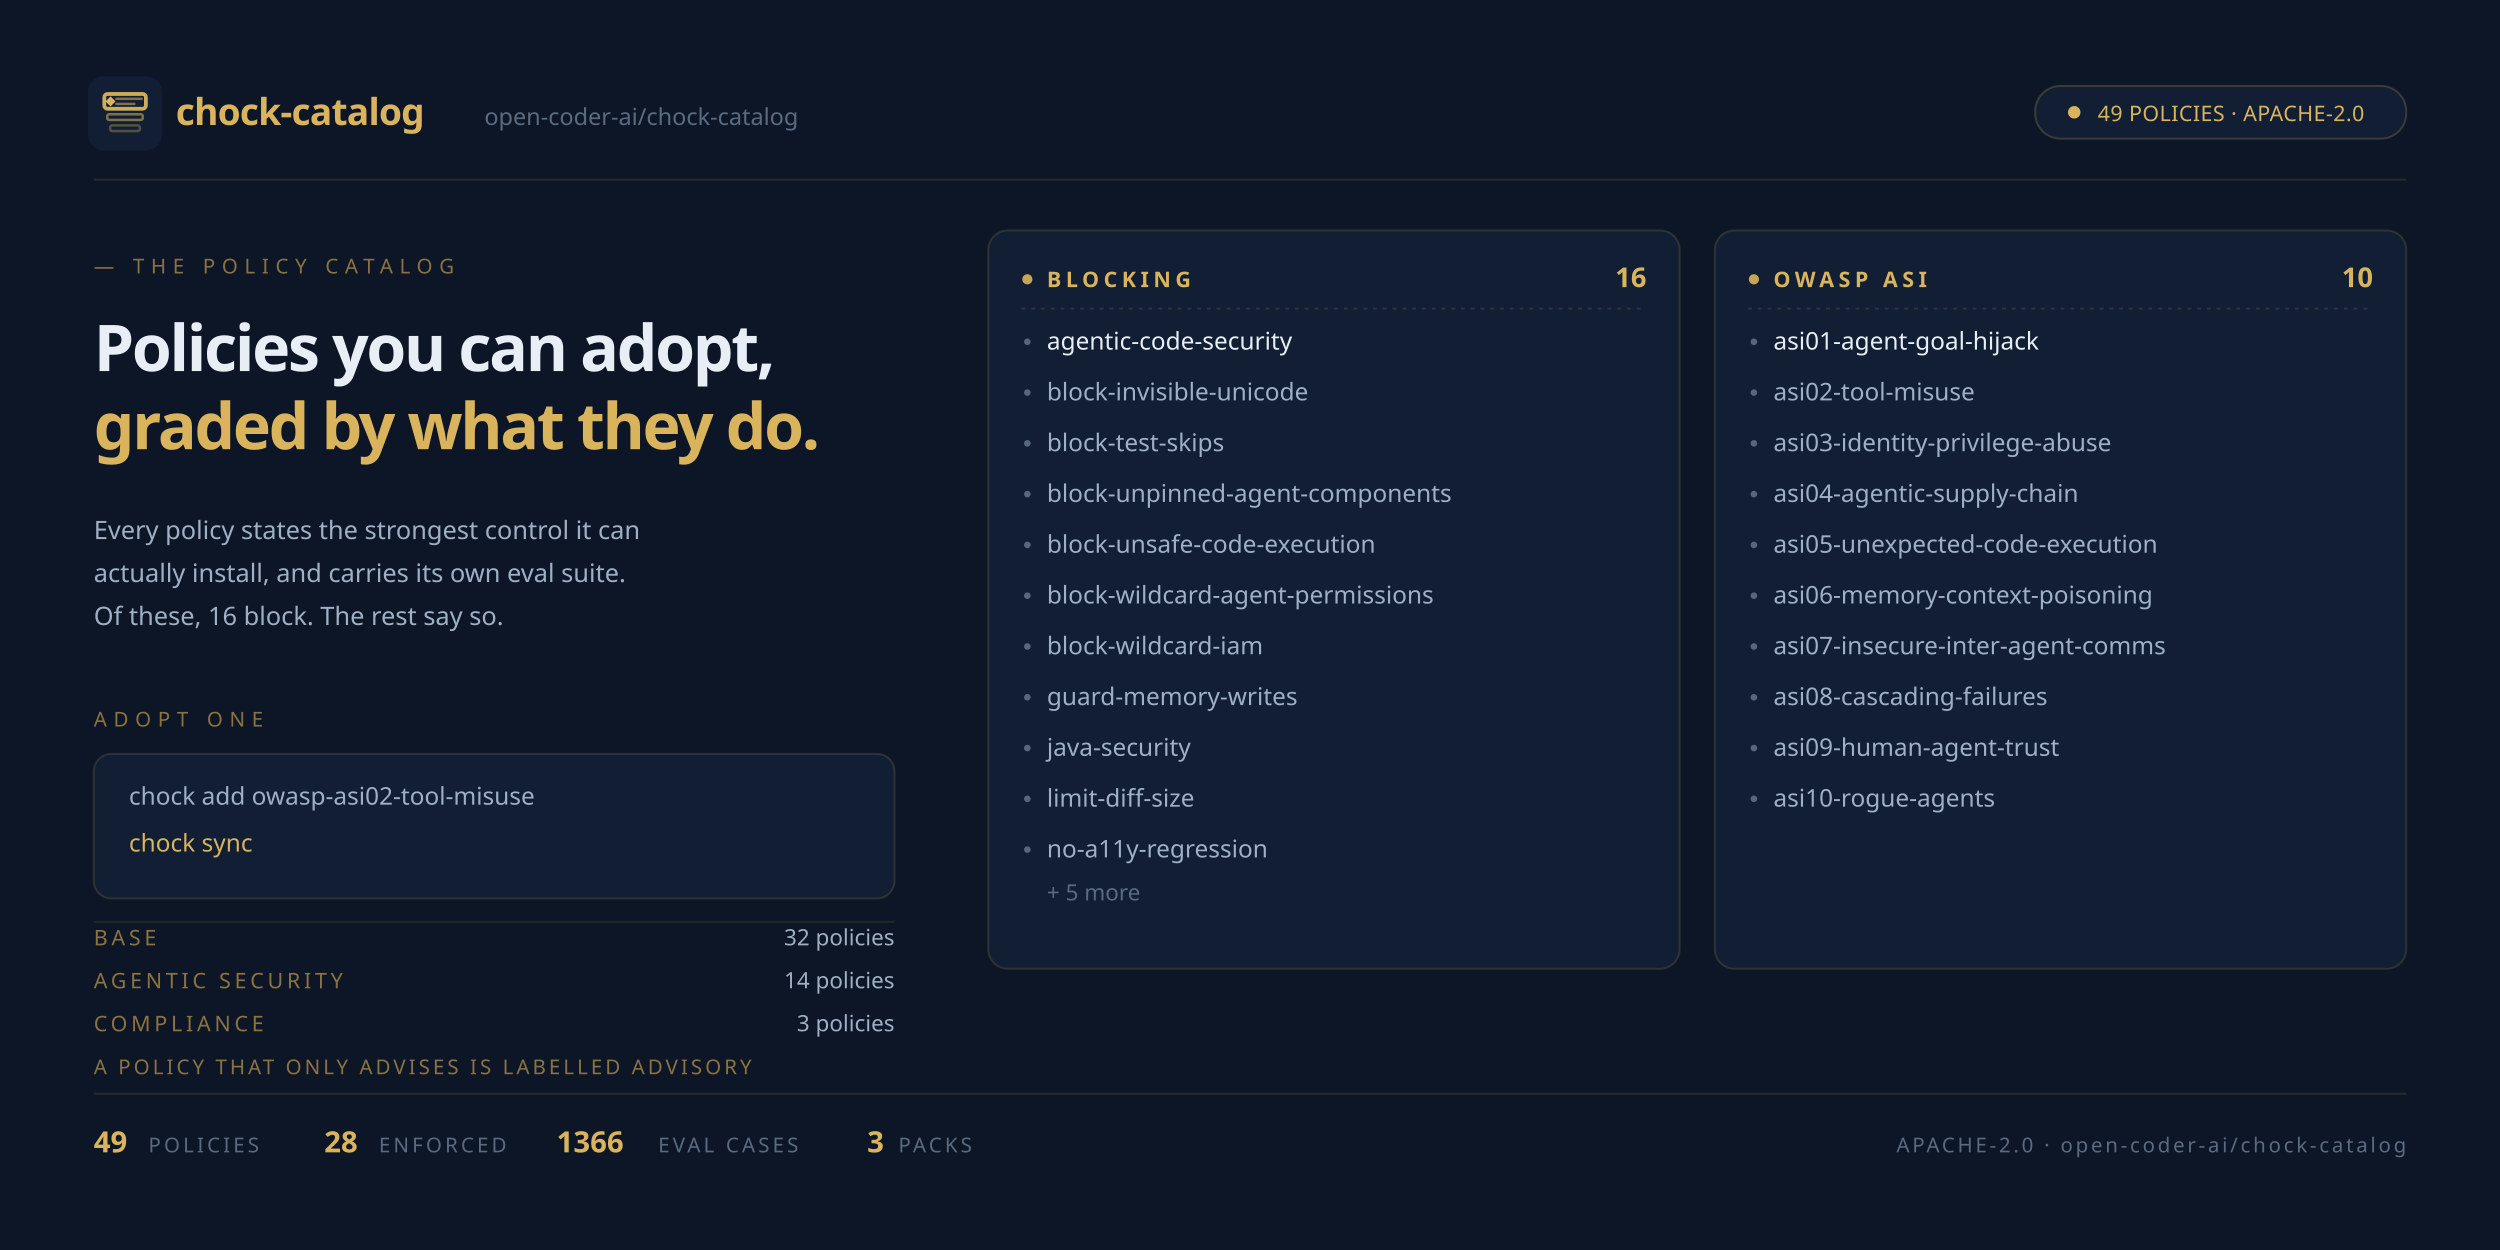
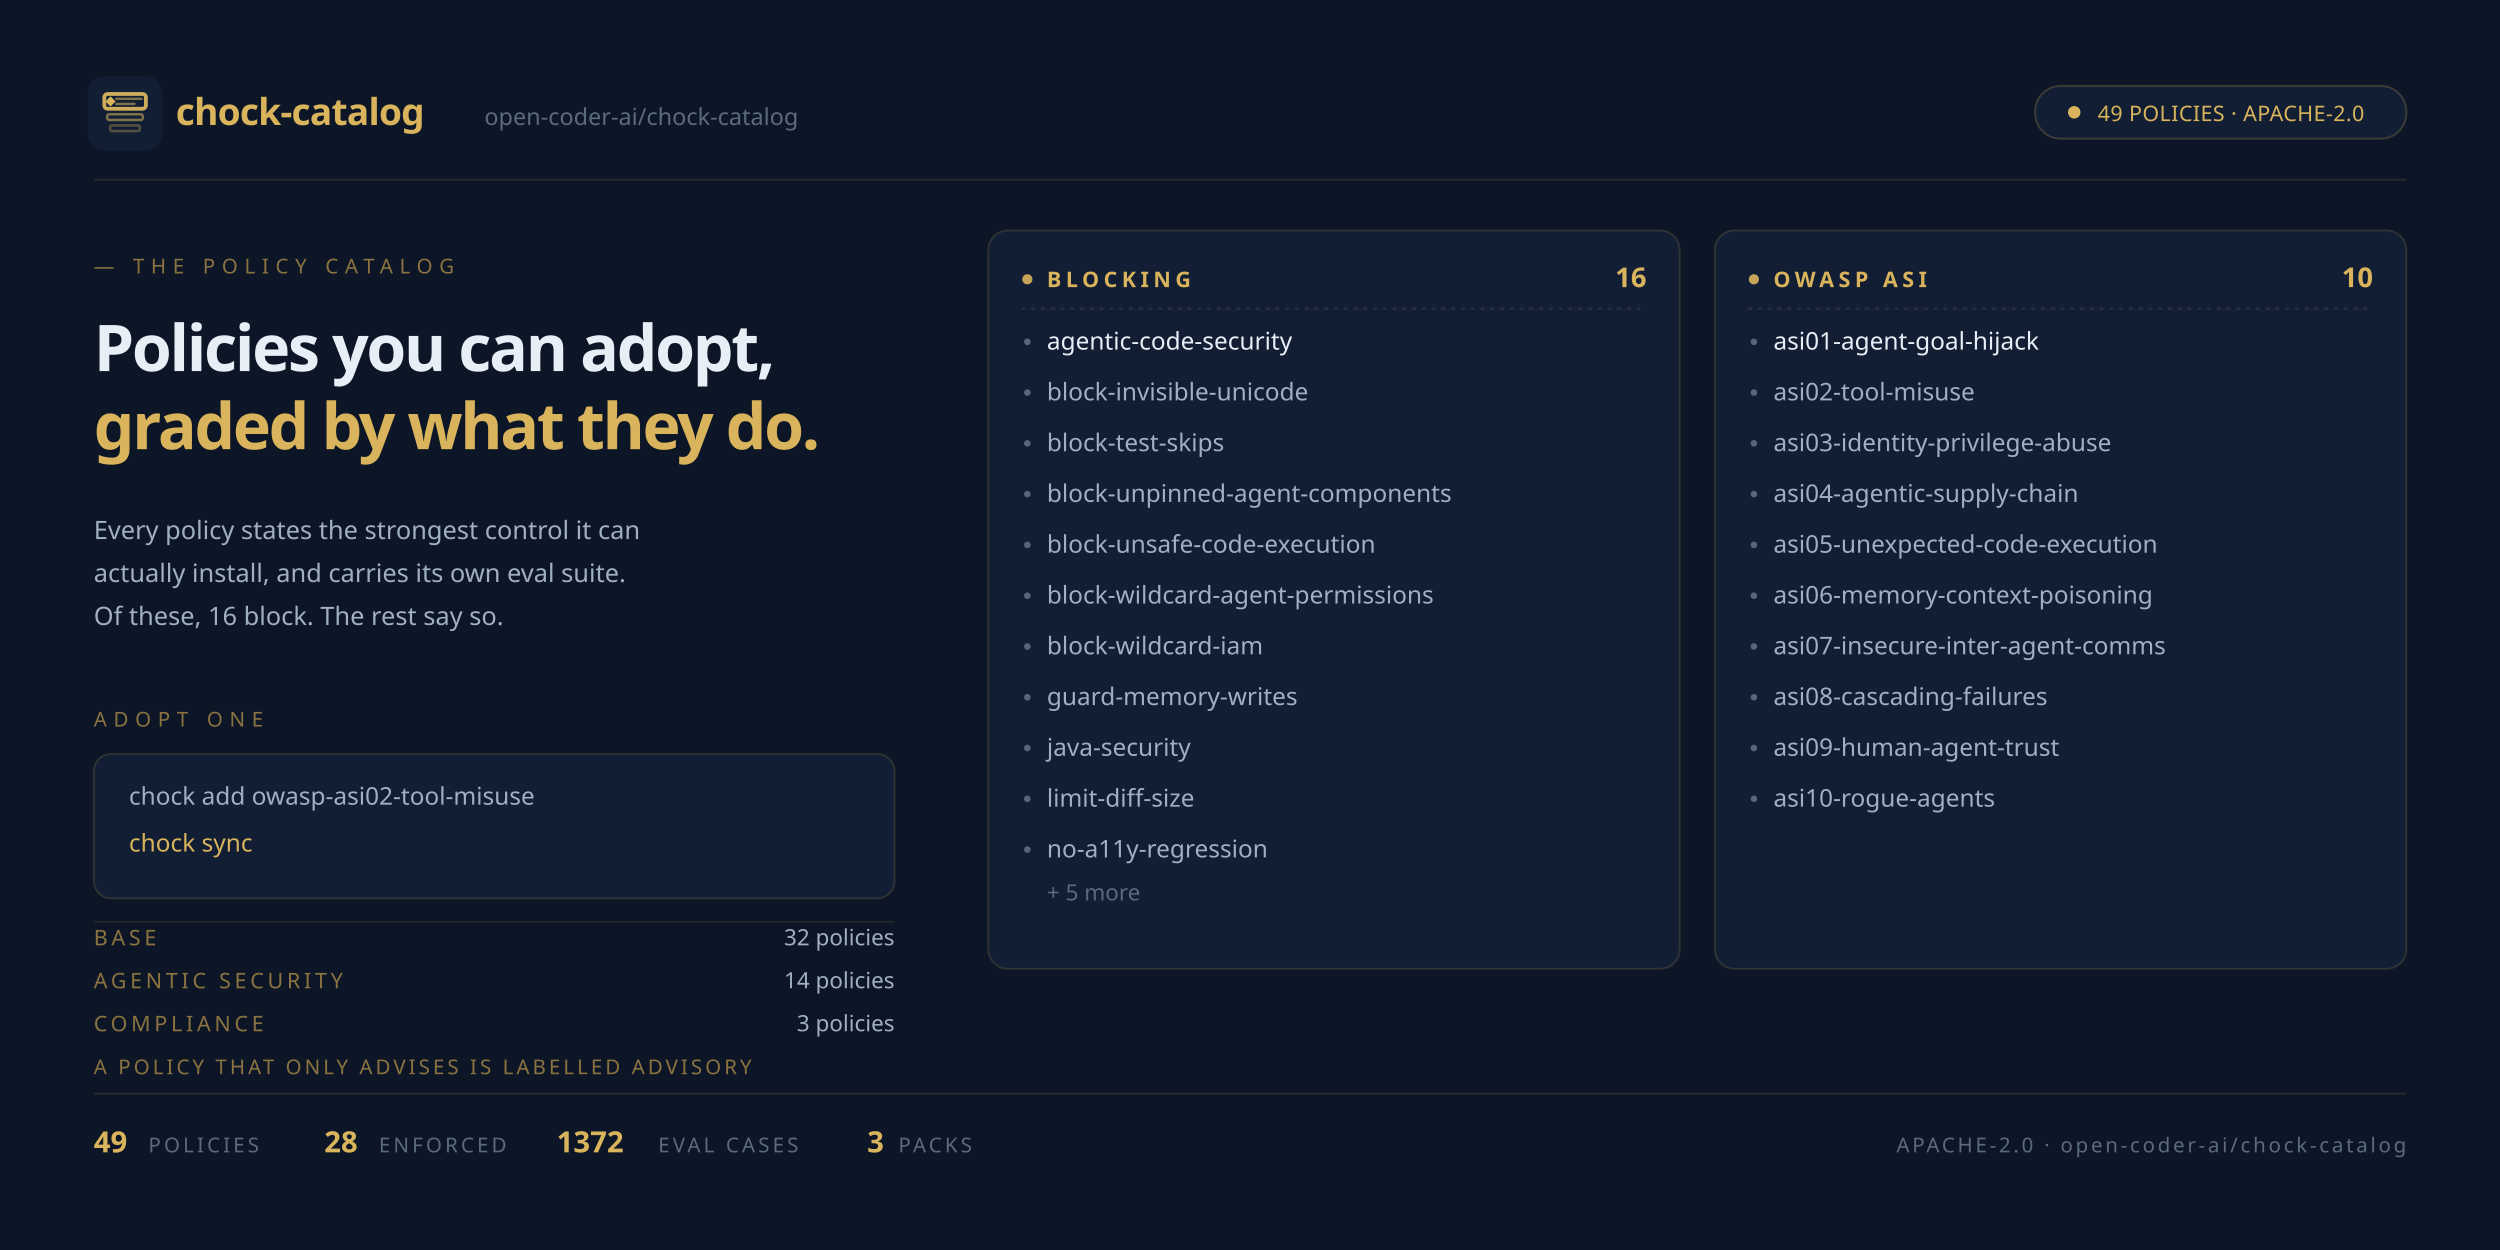
- <svg xmlns="http://www.w3.org/2000/svg" width="1280" height="640" viewBox="0 0 1280 640" role="img" aria-label="chock-catalog — the policy catalog for chock: policies you can adopt, graded by what they actually enforce. 49 policies across 3 packs (agentic-security 14, base 32, compliance 3); 28 enforced (19 at commit, 9 at pre-tool-use) and 21 advisory; 1366 eval cases. The 16 blocking policies: agentic-code-security, block-invisible-unicode, block-test-skips, block-unpinned-agent-components, block-unsafe-code-execution, block-wildcard-agent-permissions, block-wildcard-iam, guard-memory-writes, java-security, limit-diff-size, no-a11y-regression, pin-github-actions, protect-main-branch, protect-test-integrity, scan-secrets, verify-dependency-exists. Full OWASP Agentic Security Initiative top ten coverage, ASI01 through ASI10. Apache-2.0.">
+ <svg xmlns="http://www.w3.org/2000/svg" width="1280" height="640" viewBox="0 0 1280 640" role="img" aria-label="chock-catalog — the policy catalog for chock: policies you can adopt, graded by what they actually enforce. 49 policies across 3 packs (agentic-security 14, base 32, compliance 3); 28 enforced (19 at commit, 9 at pre-tool-use) and 21 advisory; 1372 eval cases. The 16 blocking policies: agentic-code-security, block-invisible-unicode, block-test-skips, block-unpinned-agent-components, block-unsafe-code-execution, block-wildcard-agent-permissions, block-wildcard-iam, guard-memory-writes, java-security, limit-diff-size, no-a11y-regression, pin-github-actions, protect-main-branch, protect-test-integrity, scan-secrets, verify-dependency-exists. Full OWASP Agentic Security Initiative top ten coverage, ASI01 through ASI10. Apache-2.0.">
  <rect width="1280" height="640" fill="#0D1626" />
  <rect x="45.0" y="39.0" width="38" height="38" rx="8.4" fill="#111E33" />
  <rect x="56.4" y="64.2" width="15.2" height="2.9" rx="1.0" fill="none" stroke="#D9B45C" stroke-width="1.29" stroke-opacity="0.34" />
  <rect x="54.9" y="58.5" width="18.2" height="2.9" rx="1.0" fill="none" stroke="#D9B45C" stroke-width="1.29" stroke-opacity="0.55" />
  <rect x="53.4" y="48.1" width="21.3" height="7.6" rx="1.7" fill="none" stroke="#D9B45C" stroke-width="1.94" stroke-opacity="0.95" />
  <rect x="54.77" y="50.10" width="3.65" height="3.65" transform="rotate(45 56.59 51.92)" fill="#D9B45C" />
  <line x1="59.6" y1="50.6" x2="72.5" y2="50.6" stroke="#D9B45C" stroke-width="1.29" stroke-opacity="0.55" stroke-linecap="round" />
  <line x1="59.6" y1="53.2" x2="68.8" y2="53.2" stroke="#D9B45C" stroke-width="1.29" stroke-opacity="0.55" stroke-linecap="round" />
  <text x="90" y="64" font-family="Geist Mono" font-size="19" font-weight="700" letter-spacing="-0.4" fill="#D9B45C">chock-catalog</text>
  <text x="248" y="64" font-family="Geist Mono" font-size="12" fill="#5A6B80">open-coder-ai/chock-catalog</text>
  <rect x="1042" y="44" width="190" height="27" rx="13" fill="#111E33" stroke="#D9B45C" stroke-opacity="0.22" />
  <circle cx="1062" cy="57.5" r="3.2" fill="#D9B45C" />
  <text x="1074" y="62" font-family="Geist Mono" font-size="11" letter-spacing="0.2" fill="#D9B45C">49 POLICIES · APACHE-2.0</text>
  <line x1="48" y1="92" x2="1232" y2="92" stroke="#D9B45C" stroke-opacity="0.13" stroke-width="1" />
  <text x="48" y="140" font-family="Geist Mono" font-size="10.5" letter-spacing="3.4" fill="#8A7340">— THE POLICY CATALOG</text>
  <text x="48" y="190" font-family="Geist Mono" font-size="33" font-weight="700" letter-spacing="-1.2" fill="#E8EEF6">Policies you can adopt,</text>
  <text x="48" y="230" font-family="Geist Mono" font-size="33" font-weight="700" letter-spacing="-1.2" fill="#D9B45C">graded by what they do.</text>
  <text x="48" y="276" font-family="Geist Mono" font-size="13" fill="#9FB0C4">Every policy states the strongest control it can</text>
  <text x="48" y="298" font-family="Geist Mono" font-size="13" fill="#9FB0C4">actually install, and carries its own eval suite.</text>
  <text x="48" y="320" font-family="Geist Mono" font-size="13" fill="#9FB0C4">Of these, 16 block. The rest say so.</text>
  <text x="48" y="372" font-family="Geist Mono" font-size="10.5" letter-spacing="3.4" fill="#8A7340">ADOPT ONE</text>
  <rect x="48" y="386" width="410" height="74" rx="9" fill="#111E33" stroke="#D9B45C" stroke-opacity="0.16" />
  <text x="66" y="412" font-family="Geist Mono" font-size="12.5" fill="#9FB0C4">chock add owasp-asi02-tool-misuse</text>
  <text x="66" y="436" font-family="Geist Mono" font-size="12.5" fill="#D9B45C">chock sync</text>
  <line x1="48" y1="472" x2="458" y2="472" stroke="#D9B45C" stroke-opacity="0.10" stroke-width="1" />
  <text x="48" y="484" font-family="Geist Mono" font-size="11" letter-spacing="1.9" fill="#8A7340">BASE</text>
  <text x="458" y="484" font-family="Geist Mono" font-size="11.5" text-anchor="end" fill="#9FB0C4">32 policies</text>
  <text x="48" y="506" font-family="Geist Mono" font-size="11" letter-spacing="1.9" fill="#8A7340">AGENTIC SECURITY</text>
  <text x="458" y="506" font-family="Geist Mono" font-size="11.5" text-anchor="end" fill="#9FB0C4">14 policies</text>
  <text x="48" y="528" font-family="Geist Mono" font-size="11" letter-spacing="1.9" fill="#8A7340">COMPLIANCE</text>
  <text x="458" y="528" font-family="Geist Mono" font-size="11.5" text-anchor="end" fill="#9FB0C4">3 policies</text>
  <text x="48" y="550" font-family="Geist Mono" font-size="10.5" letter-spacing="1.55" fill="#8A7340">A POLICY THAT ONLY ADVISES IS LABELLED ADVISORY</text>
  <rect x="506" y="118" width="354" height="378" rx="10" fill="#111E33" stroke="#D9B45C" stroke-opacity="0.16" stroke-width="1" />
  <circle cx="526" cy="143" r="2.6" fill="#D9B45C" fill-opacity="0.9" />
  <text x="536" y="147" font-family="Geist Mono" font-size="11" font-weight="700" letter-spacing="2.3" fill="#D9B45C">BLOCKING</text>
  <text x="843" y="147" font-family="Geist Mono" font-size="14" font-weight="700" text-anchor="end" fill="#D9B45C">16</text>
  <line x1="523" y1="158" x2="843" y2="158" stroke="#D9B45C" stroke-opacity="0.14" stroke-width="1" stroke-dasharray="2 3" />
  <circle cx="526" cy="175" r="1.7" fill="#9FB0C4" fill-opacity="0.5" />
  <text x="536" y="179" font-family="Geist Mono" font-size="12.5" fill="#E8EEF6">agentic-code-security</text>
  <circle cx="526" cy="201" r="1.7" fill="#9FB0C4" fill-opacity="0.5" />
  <text x="536" y="205" font-family="Geist Mono" font-size="12.5" fill="#9FB0C4">block-invisible-unicode</text>
  <circle cx="526" cy="227" r="1.7" fill="#9FB0C4" fill-opacity="0.5" />
  <text x="536" y="231" font-family="Geist Mono" font-size="12.5" fill="#9FB0C4">block-test-skips</text>
  <circle cx="526" cy="253" r="1.7" fill="#9FB0C4" fill-opacity="0.5" />
  <text x="536" y="257" font-family="Geist Mono" font-size="12.5" fill="#9FB0C4">block-unpinned-agent-components</text>
  <circle cx="526" cy="279" r="1.7" fill="#9FB0C4" fill-opacity="0.5" />
  <text x="536" y="283" font-family="Geist Mono" font-size="12.5" fill="#9FB0C4">block-unsafe-code-execution</text>
  <circle cx="526" cy="305" r="1.7" fill="#9FB0C4" fill-opacity="0.5" />
  <text x="536" y="309" font-family="Geist Mono" font-size="12.5" fill="#9FB0C4">block-wildcard-agent-permissions</text>
  <circle cx="526" cy="331" r="1.7" fill="#9FB0C4" fill-opacity="0.5" />
  <text x="536" y="335" font-family="Geist Mono" font-size="12.5" fill="#9FB0C4">block-wildcard-iam</text>
  <circle cx="526" cy="357" r="1.7" fill="#9FB0C4" fill-opacity="0.5" />
  <text x="536" y="361" font-family="Geist Mono" font-size="12.5" fill="#9FB0C4">guard-memory-writes</text>
  <circle cx="526" cy="383" r="1.7" fill="#9FB0C4" fill-opacity="0.5" />
  <text x="536" y="387" font-family="Geist Mono" font-size="12.5" fill="#9FB0C4">java-security</text>
  <circle cx="526" cy="409" r="1.7" fill="#9FB0C4" fill-opacity="0.5" />
  <text x="536" y="413" font-family="Geist Mono" font-size="12.5" fill="#9FB0C4">limit-diff-size</text>
  <circle cx="526" cy="435" r="1.7" fill="#9FB0C4" fill-opacity="0.5" />
  <text x="536" y="439" font-family="Geist Mono" font-size="12.5" fill="#9FB0C4">no-a11y-regression</text>
  <text x="536" y="461" font-family="Geist Mono" font-size="11.5" fill="#5A6B80">+ 5 more</text>
  <rect x="878" y="118" width="354" height="378" rx="10" fill="#111E33" stroke="#D9B45C" stroke-opacity="0.16" stroke-width="1" />
  <circle cx="898" cy="143" r="2.6" fill="#D9B45C" fill-opacity="0.9" />
  <text x="908" y="147" font-family="Geist Mono" font-size="11" font-weight="700" letter-spacing="2.3" fill="#D9B45C">OWASP ASI</text>
  <text x="1215" y="147" font-family="Geist Mono" font-size="14" font-weight="700" text-anchor="end" fill="#D9B45C">10</text>
  <line x1="895" y1="158" x2="1215" y2="158" stroke="#D9B45C" stroke-opacity="0.14" stroke-width="1" stroke-dasharray="2 3" />
  <circle cx="898" cy="175" r="1.7" fill="#9FB0C4" fill-opacity="0.5" />
  <text x="908" y="179" font-family="Geist Mono" font-size="12.5" fill="#E8EEF6">asi01-agent-goal-hijack</text>
  <circle cx="898" cy="201" r="1.7" fill="#9FB0C4" fill-opacity="0.5" />
  <text x="908" y="205" font-family="Geist Mono" font-size="12.5" fill="#9FB0C4">asi02-tool-misuse</text>
  <circle cx="898" cy="227" r="1.7" fill="#9FB0C4" fill-opacity="0.5" />
  <text x="908" y="231" font-family="Geist Mono" font-size="12.5" fill="#9FB0C4">asi03-identity-privilege-abuse</text>
  <circle cx="898" cy="253" r="1.7" fill="#9FB0C4" fill-opacity="0.5" />
  <text x="908" y="257" font-family="Geist Mono" font-size="12.5" fill="#9FB0C4">asi04-agentic-supply-chain</text>
  <circle cx="898" cy="279" r="1.7" fill="#9FB0C4" fill-opacity="0.5" />
  <text x="908" y="283" font-family="Geist Mono" font-size="12.5" fill="#9FB0C4">asi05-unexpected-code-execution</text>
  <circle cx="898" cy="305" r="1.7" fill="#9FB0C4" fill-opacity="0.5" />
  <text x="908" y="309" font-family="Geist Mono" font-size="12.5" fill="#9FB0C4">asi06-memory-context-poisoning</text>
  <circle cx="898" cy="331" r="1.7" fill="#9FB0C4" fill-opacity="0.5" />
  <text x="908" y="335" font-family="Geist Mono" font-size="12.5" fill="#9FB0C4">asi07-insecure-inter-agent-comms</text>
  <circle cx="898" cy="357" r="1.7" fill="#9FB0C4" fill-opacity="0.5" />
  <text x="908" y="361" font-family="Geist Mono" font-size="12.5" fill="#9FB0C4">asi08-cascading-failures</text>
  <circle cx="898" cy="383" r="1.7" fill="#9FB0C4" fill-opacity="0.5" />
  <text x="908" y="387" font-family="Geist Mono" font-size="12.5" fill="#9FB0C4">asi09-human-agent-trust</text>
  <circle cx="898" cy="409" r="1.7" fill="#9FB0C4" fill-opacity="0.5" />
  <text x="908" y="413" font-family="Geist Mono" font-size="12.5" fill="#9FB0C4">asi10-rogue-agents</text>
  <line x1="48" y1="560" x2="1232" y2="560" stroke="#D9B45C" stroke-opacity="0.13" stroke-width="1" />
  <text x="48" y="590" font-family="Geist Mono" font-size="15" font-weight="700" fill="#D9B45C">49</text>
  <text x="76" y="590" font-family="Geist Mono" font-size="10.5" letter-spacing="1.6" fill="#5A6B80">POLICIES</text>
  <text x="166" y="590" font-family="Geist Mono" font-size="15" font-weight="700" fill="#D9B45C">28</text>
  <text x="194" y="590" font-family="Geist Mono" font-size="10.5" letter-spacing="1.6" fill="#5A6B80">ENFORCED</text>
-   <text x="285" y="590" font-family="Geist Mono" font-size="15" font-weight="700" fill="#D9B45C">1366</text>
+   <text x="285" y="590" font-family="Geist Mono" font-size="15" font-weight="700" fill="#D9B45C">1372</text>
  <text x="337" y="590" font-family="Geist Mono" font-size="10.5" letter-spacing="1.6" fill="#5A6B80">EVAL CASES</text>
  <text x="444" y="590" font-family="Geist Mono" font-size="15" font-weight="700" fill="#D9B45C">3</text>
  <text x="460" y="590" font-family="Geist Mono" font-size="10.5" letter-spacing="1.6" fill="#5A6B80">PACKS</text>
  <text x="1232" y="590" font-family="Geist Mono" font-size="10.5" letter-spacing="1.4" text-anchor="end" fill="#5A6B80">APACHE-2.0 · open-coder-ai/chock-catalog</text>
</svg>
